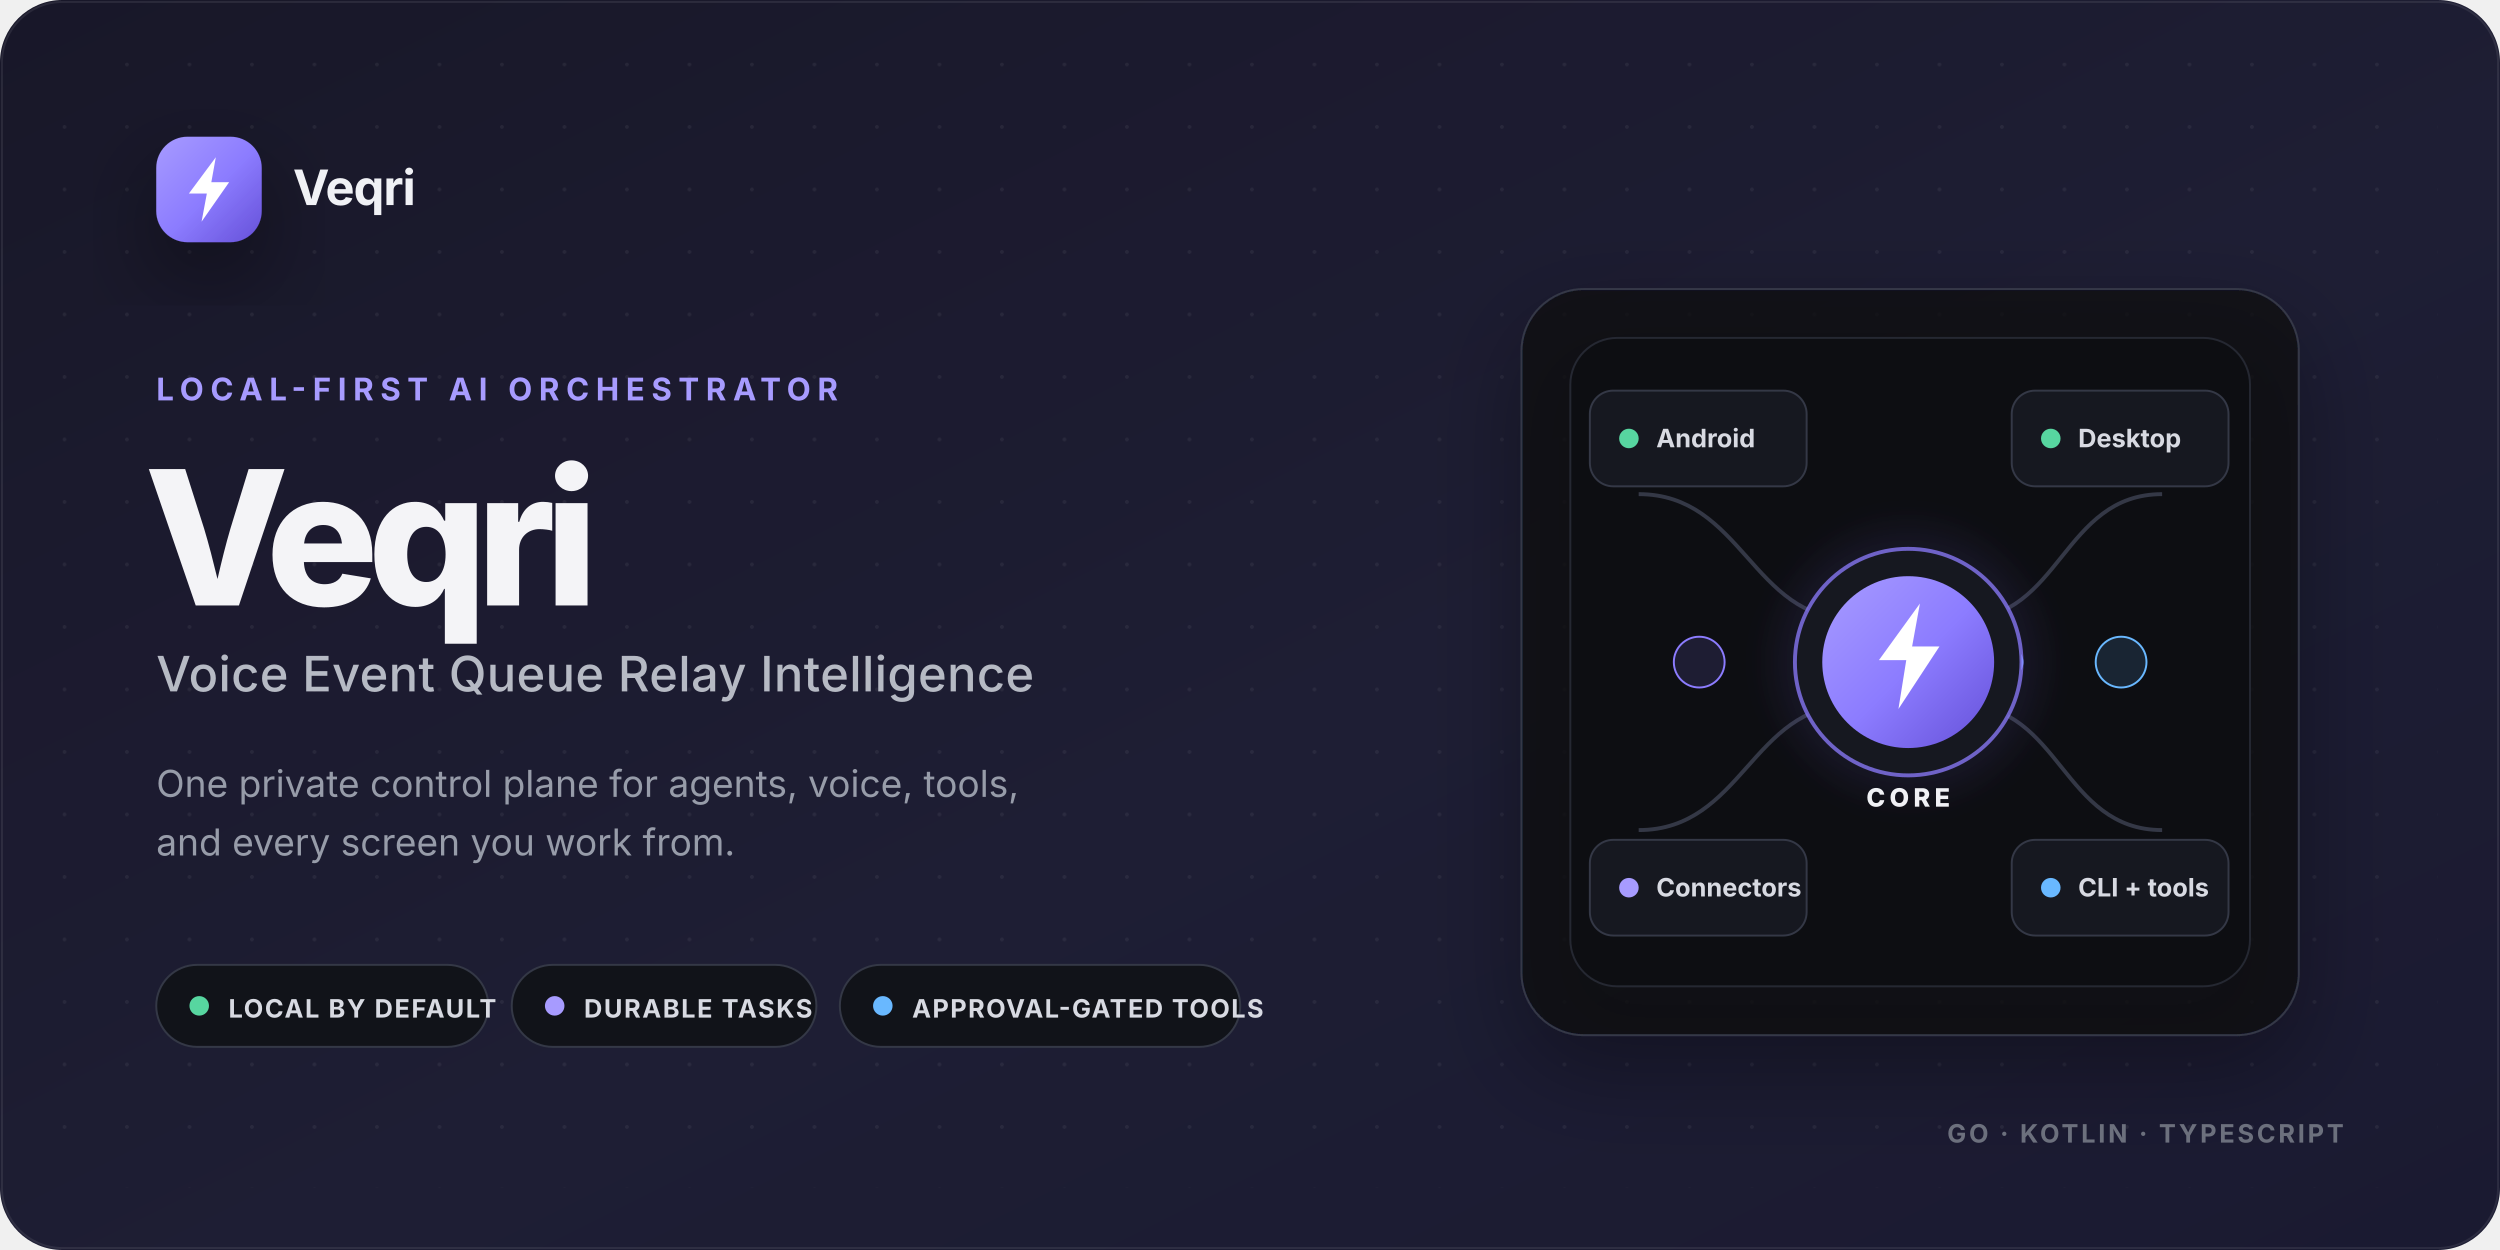
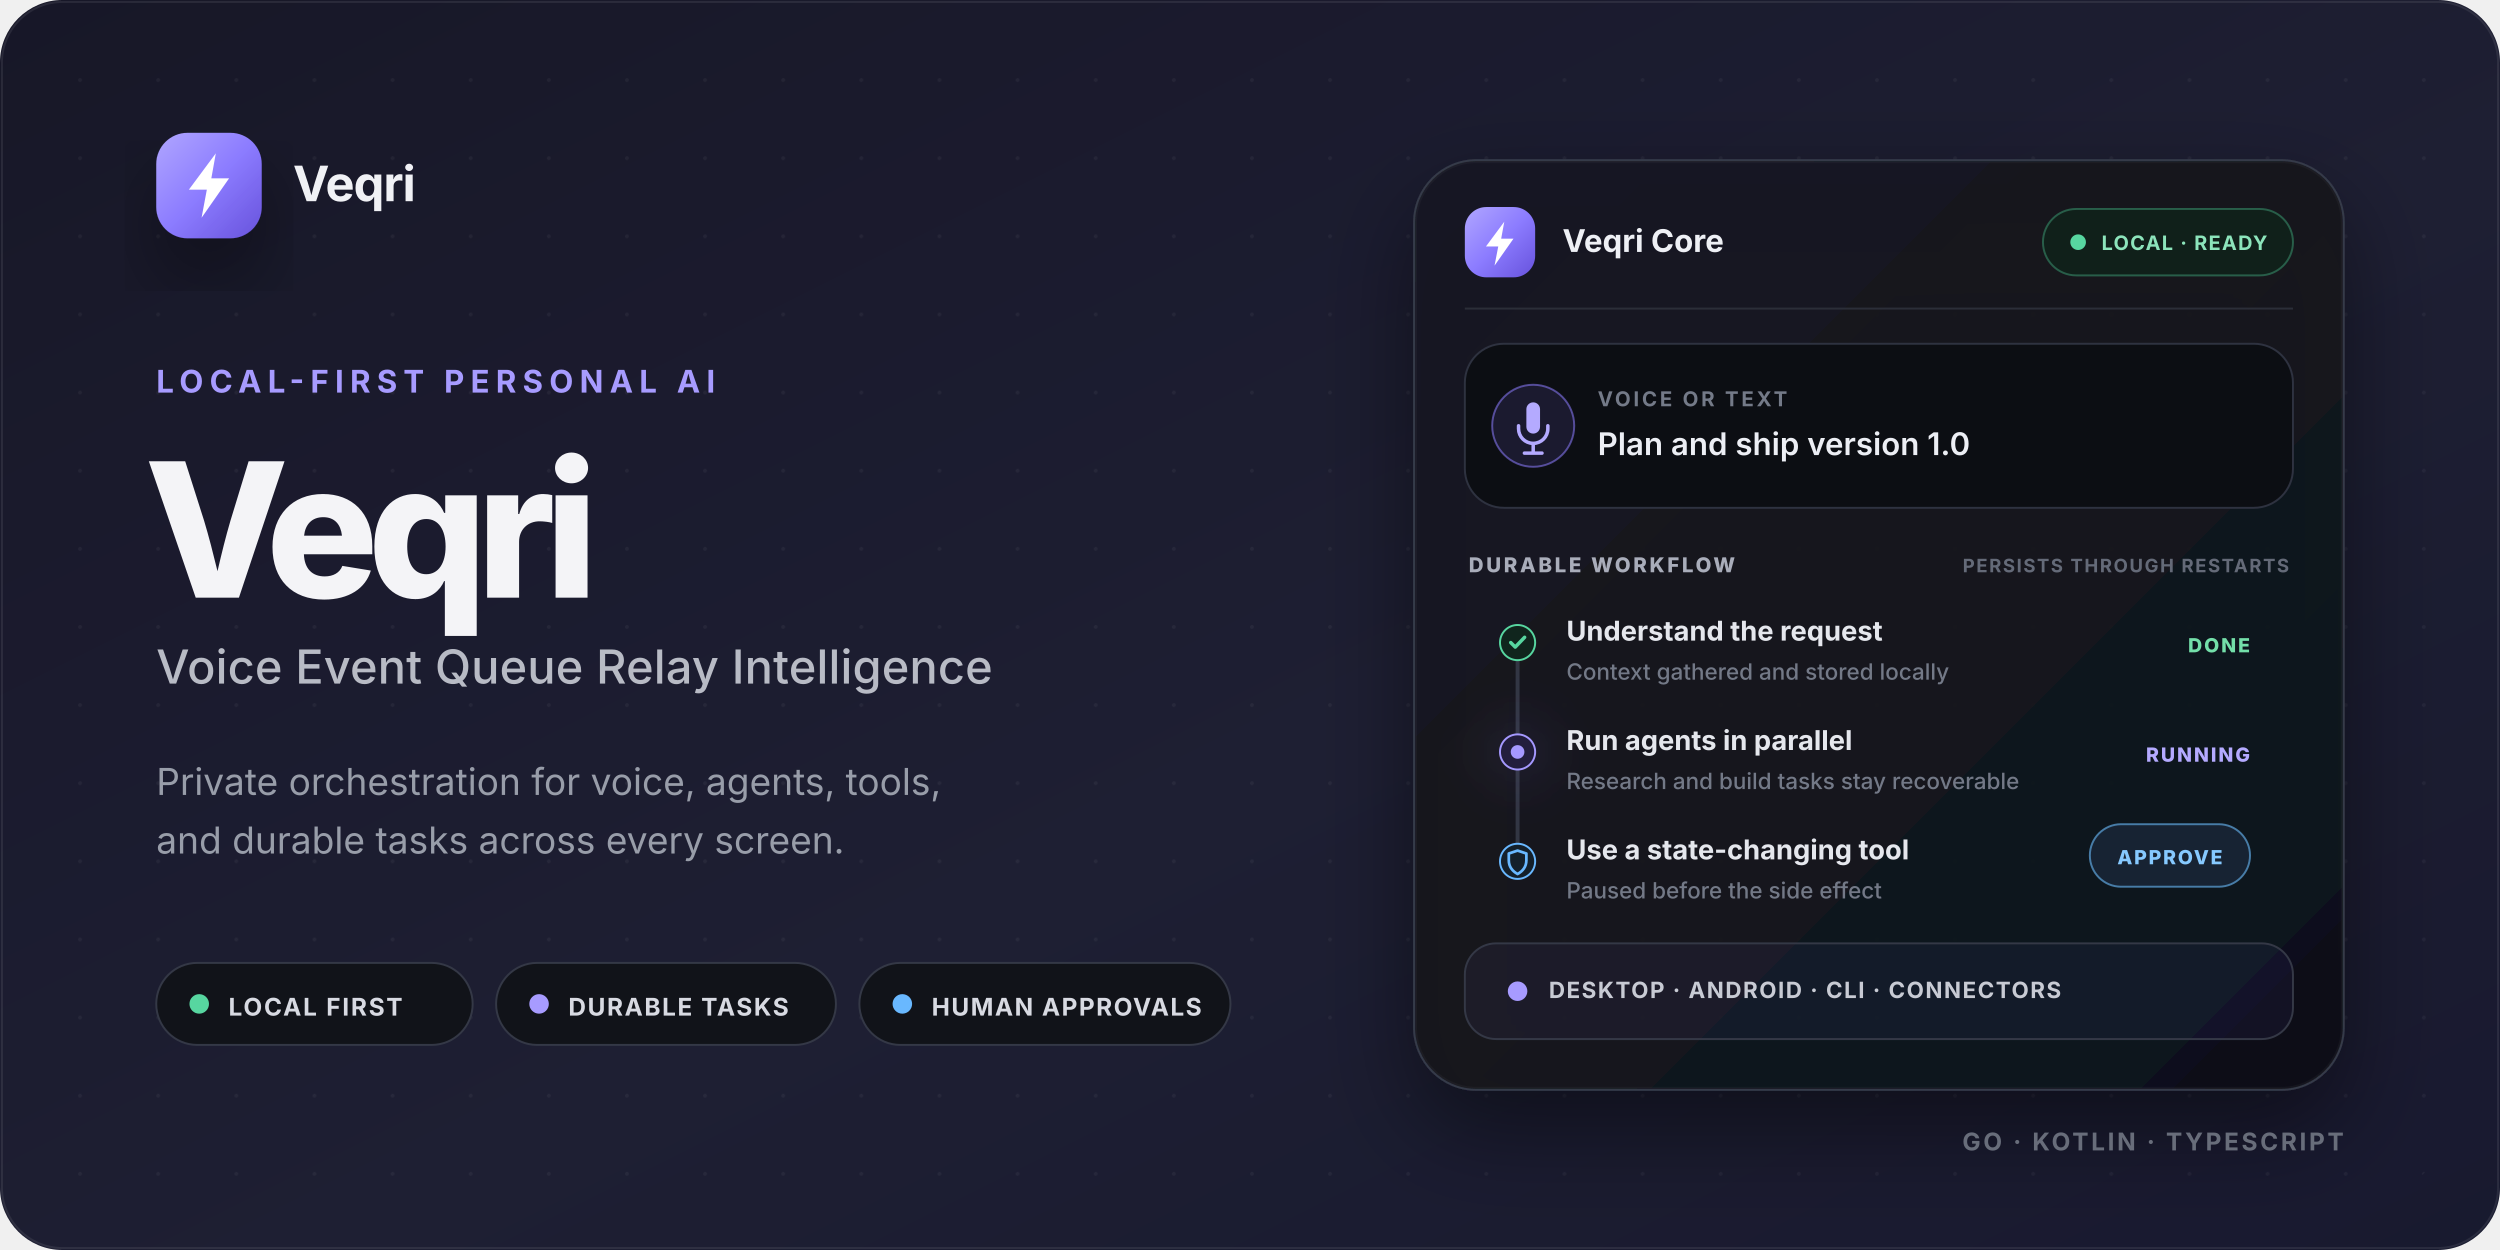
<svg xmlns="http://www.w3.org/2000/svg" width="1280" height="640" viewBox="0 0 1280 640" role="img" aria-labelledby="title desc">
  <defs>
    <linearGradient id="background" x1="0" y1="0" x2="1" y2="1">
      <stop offset="0" stop-color="#090A0D" />
-       <stop offset="0.55" stop-color="#10121A" />
-       <stop offset="1" stop-color="#0B0E17" />
+       <stop offset="0.56" stop-color="#11131A" />
+       <stop offset="1" stop-color="#0A0D15" />
    </linearGradient>
    <linearGradient id="accent" x1="0" y1="0" x2="1" y2="1">
-       <stop offset="0" stop-color="#A79BFF" />
-       <stop offset="0.52" stop-color="#8C7CFF" />
-       <stop offset="1" stop-color="#6550D8" />
+       <stop offset="0" stop-color="#B0A6FF" />
+       <stop offset="0.5" stop-color="#8C7CFF" />
+       <stop offset="1" stop-color="#6752DC" />
    </linearGradient>
-     <linearGradient id="signal" x1="0" y1="0" x2="1" y2="0">
-       <stop offset="0" stop-color="#8C7CFF" stop-opacity="0.05" />
-       <stop offset="0.35" stop-color="#8C7CFF" />
+     <linearGradient id="panel" x1="0" y1="0" x2="1" y2="1">
+       <stop stop-color="#171923" stop-opacity="0.96" />
+       <stop offset="1" stop-color="#0F1118" stop-opacity="0.98" />
+     </linearGradient>
+     <linearGradient id="wave" x1="0" y1="0" x2="1" y2="0">
+       <stop stop-color="#A79BFF" />
      <stop offset="1" stop-color="#69B8FF" />
    </linearGradient>
-     <radialGradient id="glowPurple" cx="0" cy="0" r="1" gradientTransform="translate(225 85) rotate(34) scale(560 430)">
-       <stop stop-color="#8C7CFF" stop-opacity="0.20" />
+     <radialGradient id="glowPurple" cx="0" cy="0" r="1" gradientTransform="translate(230 86) rotate(35) scale(560 420)">
+       <stop stop-color="#8C7CFF" stop-opacity="0.2" />
      <stop offset="1" stop-color="#8C7CFF" stop-opacity="0" />
    </radialGradient>
-     <radialGradient id="glowBlue" cx="0" cy="0" r="1" gradientTransform="translate(1115 535) rotate(-132) scale(440 330)">
-       <stop stop-color="#69B8FF" stop-opacity="0.16" />
+     <radialGradient id="glowBlue" cx="0" cy="0" r="1" gradientTransform="translate(1130 540) rotate(-135) scale(430 330)">
+       <stop stop-color="#69B8FF" stop-opacity="0.14" />
      <stop offset="1" stop-color="#69B8FF" stop-opacity="0" />
    </radialGradient>
-     <pattern id="grid" width="32" height="32" patternUnits="userSpaceOnUse">
-       <circle cx="1" cy="1" r="1" fill="#FFFFFF" fill-opacity="0.055" />
+     <pattern id="grid" width="40" height="40" patternUnits="userSpaceOnUse">
+       <circle cx="1" cy="1" r="1" fill="#FFFFFF" fill-opacity="0.045" />
    </pattern>
-     <filter id="shadow" x="-60%" y="-60%" width="220%" height="220%">
-       <feDropShadow dx="0" dy="18" stdDeviation="24" flood-color="#000000" flood-opacity="0.45" />
+     <filter id="shadow" x="-30%" y="-30%" width="160%" height="180%">
+       <feDropShadow dx="0" dy="20" stdDeviation="24" flood-color="#000000" flood-opacity="0.46" />
    </filter>
-     <filter id="softGlow" x="-80%" y="-80%" width="260%" height="260%">
-       <feGaussianBlur stdDeviation="8" />
+     <filter id="softGlow" x="-100%" y="-100%" width="300%" height="300%">
+       <feGaussianBlur stdDeviation="12" />
    </filter>
  </defs>
  <rect width="1280" height="640" rx="32" fill="url(#background)" />
  <rect width="1280" height="640" rx="32" fill="url(#glowPurple)" />
  <rect width="1280" height="640" rx="32" fill="url(#glowBlue)" />
  <rect x="1" y="1" width="1278" height="638" rx="31" fill="none" stroke="#FFFFFF" stroke-opacity="0.08" />
  <rect x="32" y="32" width="1216" height="576" rx="24" fill="url(#grid)" />
-   <g transform="translate(80 70)">
+   <g transform="translate(80 68)">
    <rect width="54" height="54" rx="16" fill="url(#accent)" filter="url(#shadow)" />
    <path d="M30.5 10.5 16.7 29.1h9.2l-2.7 14.4 14.1-20.2h-9.1l2.3-12.8Z" fill="#FFFFFF" />
    <text x="70" y="35" fill="#F0F1F5" font-family="Inter, ui-sans-serif, -apple-system, BlinkMacSystemFont, 'Segoe UI', sans-serif" font-size="25" font-weight="750" letter-spacing="-0.5">Veqri</text>
  </g>
  <g font-family="Inter, ui-sans-serif, -apple-system, BlinkMacSystemFont, 'Segoe UI', sans-serif">
-     <text x="80" y="205" fill="#A79BFF" font-size="16" font-weight="750" letter-spacing="3.4">LOCAL-FIRST AI ORCHESTRATOR</text>
-     <text x="74" y="310" fill="#F4F4F7" font-size="96" font-weight="780" letter-spacing="-5.5">Veqri</text>
-     <text x="80" y="354" fill="#B6BAC4" font-size="25" font-weight="520" letter-spacing="0.2">Voice Event Queue Relay Intelligence</text>
-     <text x="80" y="408" fill="#979CA9" font-size="19" font-weight="430">One private control plane for agents, voice, tools,</text>
-     <text x="80" y="438" fill="#979CA9" font-size="19" font-weight="430">and every screen you work from.</text>
-     <g transform="translate(80 494)">
-       <rect width="170" height="42" rx="21" fill="#111319" stroke="#343846" />
+     <text x="80" y="201" fill="#A79BFF" font-size="16" font-weight="750" letter-spacing="3.2">LOCAL-FIRST PERSONAL AI</text>
+     <text x="74" y="306" fill="#F4F4F7" font-size="96" font-weight="780" letter-spacing="-5.5">Veqri</text>
+     <text x="80" y="350" fill="#B8BBC5" font-size="24" font-weight="520" letter-spacing="0.1">Voice Event Queue Relay Intelligence</text>
+     <text x="80" y="407" fill="#989DA9" font-size="19" font-weight="430">Private orchestration for voice, agents, tools,</text>
+     <text x="80" y="437" fill="#989DA9" font-size="19" font-weight="430">and durable tasks across every screen.</text>
+     <g transform="translate(80 493)">
+       <rect width="162" height="42" rx="21" fill="#111319" stroke="#343846" />
      <circle cx="22" cy="21" r="5" fill="#57D6A0" />
-       <text x="37" y="27" fill="#D8DAE2" font-size="13" font-weight="700" letter-spacing="0.8">LOCAL BY DEFAULT</text>
+       <text x="37" y="27" fill="#D8DAE2" font-size="12.5" font-weight="700" letter-spacing="0.9">LOCAL FIRST</text>
    </g>
-     <g transform="translate(262 494)">
-       <rect width="156" height="42" rx="21" fill="#111319" stroke="#343846" />
+     <g transform="translate(254 493)">
+       <rect width="174" height="42" rx="21" fill="#111319" stroke="#343846" />
      <circle cx="22" cy="21" r="5" fill="#A79BFF" />
-       <text x="37" y="27" fill="#D8DAE2" font-size="13" font-weight="700" letter-spacing="0.8">DURABLE TASKS</text>
+       <text x="37" y="27" fill="#D8DAE2" font-size="12.5" font-weight="700" letter-spacing="0.8">DURABLE TASKS</text>
    </g>
-     <g transform="translate(430 494)">
-       <rect width="205" height="42" rx="21" fill="#111319" stroke="#343846" />
+     <g transform="translate(440 493)">
+       <rect width="190" height="42" rx="21" fill="#111319" stroke="#343846" />
      <circle cx="22" cy="21" r="5" fill="#69B8FF" />
-       <text x="37" y="27" fill="#D8DAE2" font-size="13" font-weight="700" letter-spacing="0.7">APPROVAL-GATED TOOLS</text>
+       <text x="37" y="27" fill="#D8DAE2" font-size="12.5" font-weight="700" letter-spacing="0.75">HUMAN APPROVALS</text>
    </g>
  </g>
-   <g transform="translate(718 106)" font-family="Inter, ui-sans-serif, -apple-system, BlinkMacSystemFont, 'Segoe UI', sans-serif">
-     <rect x="61" y="42" width="398" height="382" rx="32" fill="#111319" fill-opacity="0.72" stroke="#343846" filter="url(#shadow)" />
-     <rect x="86" y="67" width="348" height="332" rx="24" fill="#0D0E12" stroke="#252832" />
-     <path d="M121 147 C174 147 179 211 230 211 M121 319 C174 319 179 255 230 255 M389 147 C338 147 337 211 287 211 M389 319 C338 319 337 255 287 255" fill="none" stroke="#343846" stroke-width="2" />
-     <path d="M140 233 H374" stroke="url(#signal)" stroke-width="3" stroke-linecap="round" />
-     <circle cx="152" cy="233" r="13" fill="#8C7CFF" fill-opacity="0.14" stroke="#8C7CFF" />
-     <circle cx="210" cy="233" r="8" fill="#8C7CFF" />
-     <circle cx="310" cy="233" r="8" fill="#69B8FF" />
-     <circle cx="368" cy="233" r="13" fill="#69B8FF" fill-opacity="0.14" stroke="#69B8FF" />
-     <circle cx="259" cy="233" r="69" fill="#8C7CFF" fill-opacity="0.08" filter="url(#softGlow)" />
-     <circle cx="259" cy="233" r="58" fill="#161820" stroke="#8C7CFF" stroke-opacity="0.75" stroke-width="2" />
-     <circle cx="259" cy="233" r="44" fill="url(#accent)" />
-     <path d="M265 203 244 232h14l-4 25 21-32h-14l4-22Z" fill="#FFFFFF" />
-     <text x="259" y="307" text-anchor="middle" fill="#F0F1F5" font-size="13" font-weight="800" letter-spacing="2.2">CORE</text>
+   <g transform="translate(724 82)" font-family="Inter, ui-sans-serif, -apple-system, BlinkMacSystemFont, 'Segoe UI', sans-serif">
+     <rect width="476" height="476" rx="32" fill="url(#panel)" stroke="#363A48" filter="url(#shadow)" />
+     <rect x="1" y="1" width="474" height="474" rx="31" fill="none" stroke="#FFFFFF" stroke-opacity="0.035" />
+     <rect x="26" y="24" width="36" height="36" rx="11" fill="url(#accent)" />
+     <path d="M46.2 31.5 36.8 44.2h6.3l-1.9 9.8 9.7-13.8h-6.3l1.6-8.7Z" fill="#FFFFFF" />
+     <text x="76" y="47" fill="#EEF0F5" font-size="16" font-weight="720">Veqri Core</text>
+     <g transform="translate(322 25)">
+       <rect width="128" height="34" rx="17" fill="#10201A" stroke="#285E49" />
+       <circle cx="18" cy="17" r="4" fill="#57D6A0" />
+       <text x="30" y="21" fill="#8CE4BB" font-size="10.2" font-weight="750" letter-spacing="0.65">LOCAL · READY</text>
+     </g>
+     <path d="M26 76H450" stroke="#2B2E38" />
    <g>
-       <rect x="96" y="94" width="111" height="49" rx="12" fill="#161820" stroke="#343846" />
-       <circle cx="116" cy="118.5" r="5" fill="#57D6A0" />
-       <text x="130" y="123" fill="#D8DAE2" font-size="13" font-weight="650">Android</text>
+       <rect x="26" y="94" width="424" height="84" rx="20" fill="#0C0E13" stroke="#2E3240" />
+       <circle cx="61" cy="136" r="21" fill="#8C7CFF" fill-opacity="0.12" stroke="#8C7CFF" stroke-opacity="0.55" />
+       <rect x="57.5" y="124" width="7" height="16" rx="3.5" fill="#B4AAFF" />
+       <path d="M53.5 136v1.5a7.5 7.5 0 0 0 15 0V136M61 145v5M56.5 150h9" fill="none" stroke="#B4AAFF" stroke-width="1.8" stroke-linecap="round" />
+       <text x="94" y="126" fill="#747A88" font-size="10.5" font-weight="720" letter-spacing="1.4">VOICE OR TEXT</text>
+       <text x="94" y="151" fill="#ECEEF4" font-size="16" font-weight="630">Plan and ship version 1.0</text>
+       <g stroke="url(#wave)" stroke-width="4" stroke-linecap="round">
+         <path d="M343 132v8" />
+         <path d="M353 126v20" />
+         <path d="M363 119v34" />
+         <path d="M373 125v22" />
+         <path d="M383 116v40" />
+         <path d="M393 124v24" />
+         <path d="M403 130v12" />
+         <path d="M413 127v18" />
+       </g>
+     </g>
+     <text x="28" y="211" fill="#A9ADBA" font-size="10.5" font-weight="780" letter-spacing="1.35">DURABLE WORKFLOW</text>
+     <text x="448" y="211" text-anchor="end" fill="#646A78" font-size="9.5" font-weight="680" letter-spacing="0.8">PERSISTS THROUGH RESTARTS</text>
+     <path d="M53 238V352" stroke="#323643" stroke-width="2" />
+     <g>
+       <circle cx="53" cy="247" r="9" fill="#10251D" stroke="#57D6A0" />
+       <path d="m49.5 247 2.3 2.3 4.8-5" fill="none" stroke="#57D6A0" stroke-width="1.8" stroke-linecap="round" stroke-linejoin="round" />
+       <text x="78" y="246" fill="#E5E7ED" font-size="14" font-weight="650">Understand the request</text>
+       <text x="78" y="266" fill="#737987" font-size="11.5" font-weight="450">Context gathered and stored locally</text>
+       <text x="428" y="252" text-anchor="end" fill="#73DFA9" font-size="10" font-weight="760" letter-spacing="1">DONE</text>
    </g>
    <g>
-       <rect x="312" y="94" width="111" height="49" rx="12" fill="#161820" stroke="#343846" />
-       <circle cx="332" cy="118.5" r="5" fill="#57D6A0" />
-       <text x="346" y="123" fill="#D8DAE2" font-size="13" font-weight="650">Desktop</text>
+       <circle cx="53" cy="303" r="9" fill="#1D1933" stroke="#A79BFF" />
+       <circle cx="53" cy="303" r="3.5" fill="#A79BFF" />
+       <circle cx="53" cy="303" r="18" fill="#8C7CFF" fill-opacity="0.08" filter="url(#softGlow)" />
+       <text x="78" y="302" fill="#E5E7ED" font-size="14" font-weight="650">Run agents in parallel</text>
+       <text x="78" y="322" fill="#737987" font-size="11.5" font-weight="450">Research and build tasks stay recoverable</text>
+       <text x="428" y="308" text-anchor="end" fill="#B4AAFF" font-size="10" font-weight="760" letter-spacing="1">RUNNING</text>
    </g>
    <g>
-       <rect x="96" y="324" width="111" height="49" rx="12" fill="#161820" stroke="#343846" />
-       <circle cx="116" cy="348.5" r="5" fill="#A79BFF" />
-       <text x="130" y="353" fill="#D8DAE2" font-size="13" font-weight="650">Connectors</text>
+       <circle cx="53" cy="359" r="9" fill="#14202B" stroke="#69B8FF" />
+       <path d="M53 353.5 57.5 355v3.5c0 3.2-1.8 5.5-4.5 7-2.7-1.5-4.5-3.8-4.5-7V355l4.5-1.5Z" fill="none" stroke="#69B8FF" stroke-width="1.4" stroke-linejoin="round" />
+       <text x="78" y="358" fill="#E5E7ED" font-size="14" font-weight="650">Use a state-changing tool</text>
+       <text x="78" y="378" fill="#737987" font-size="11.5" font-weight="450">Paused before the side effect</text>
+       <g transform="translate(346 340)">
+         <rect width="82" height="32" rx="16" fill="#172333" stroke="#477CA7" />
+         <text x="41" y="20.5" text-anchor="middle" fill="#86C9FF" font-size="10" font-weight="780" letter-spacing="0.9">APPROVE</text>
+       </g>
    </g>
    <g>
-       <rect x="312" y="324" width="111" height="49" rx="12" fill="#161820" stroke="#343846" />
-       <circle cx="332" cy="348.5" r="5" fill="#69B8FF" />
-       <text x="346" y="353" fill="#D8DAE2" font-size="13" font-weight="650">CLI + tools</text>
+       <rect x="26" y="401" width="424" height="49" rx="16" fill="#8C7CFF" fill-opacity="0.055" stroke="#343846" />
+       <circle cx="53" cy="425.5" r="5" fill="#A79BFF" />
+       <text x="69" y="429" fill="#C8CBD4" font-size="11.5" font-weight="680" letter-spacing="0.75">DESKTOP  ·  ANDROID  ·  CLI  ·  CONNECTORS</text>
    </g>
  </g>
-   <text x="1200" y="585" text-anchor="end" fill="#6C707D" font-family="Inter, ui-sans-serif, -apple-system, BlinkMacSystemFont, 'Segoe UI', sans-serif" font-size="13" font-weight="650" letter-spacing="1.4">GO · KOTLIN · TYPESCRIPT</text>
+   <text x="1200" y="589" text-anchor="end" fill="#686D7A" font-family="Inter, ui-sans-serif, -apple-system, BlinkMacSystemFont, 'Segoe UI', sans-serif" font-size="12.5" font-weight="650" letter-spacing="1.35">GO · KOTLIN · TYPESCRIPT</text>
</svg>
